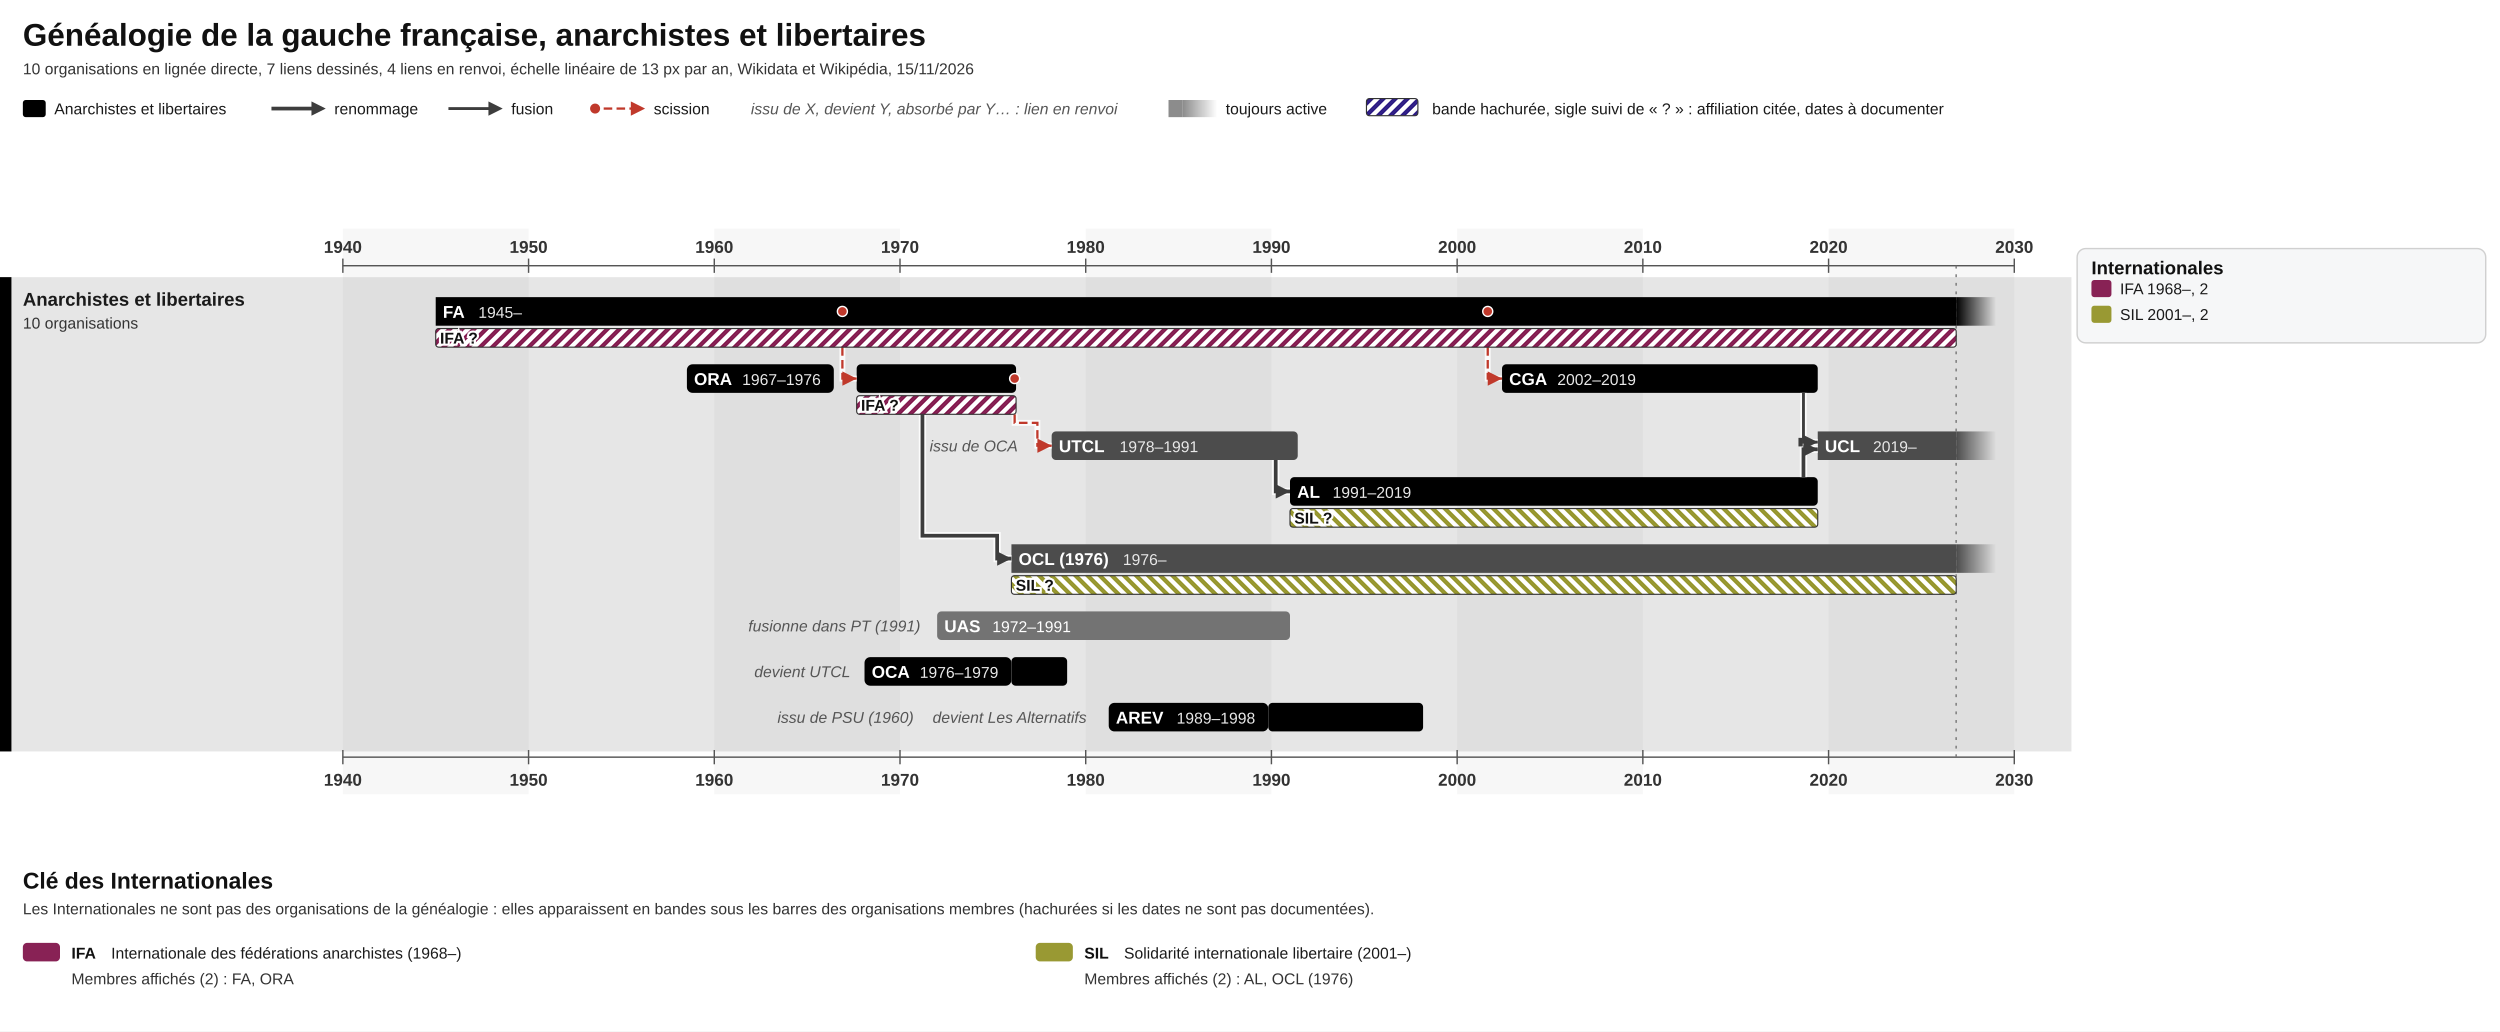
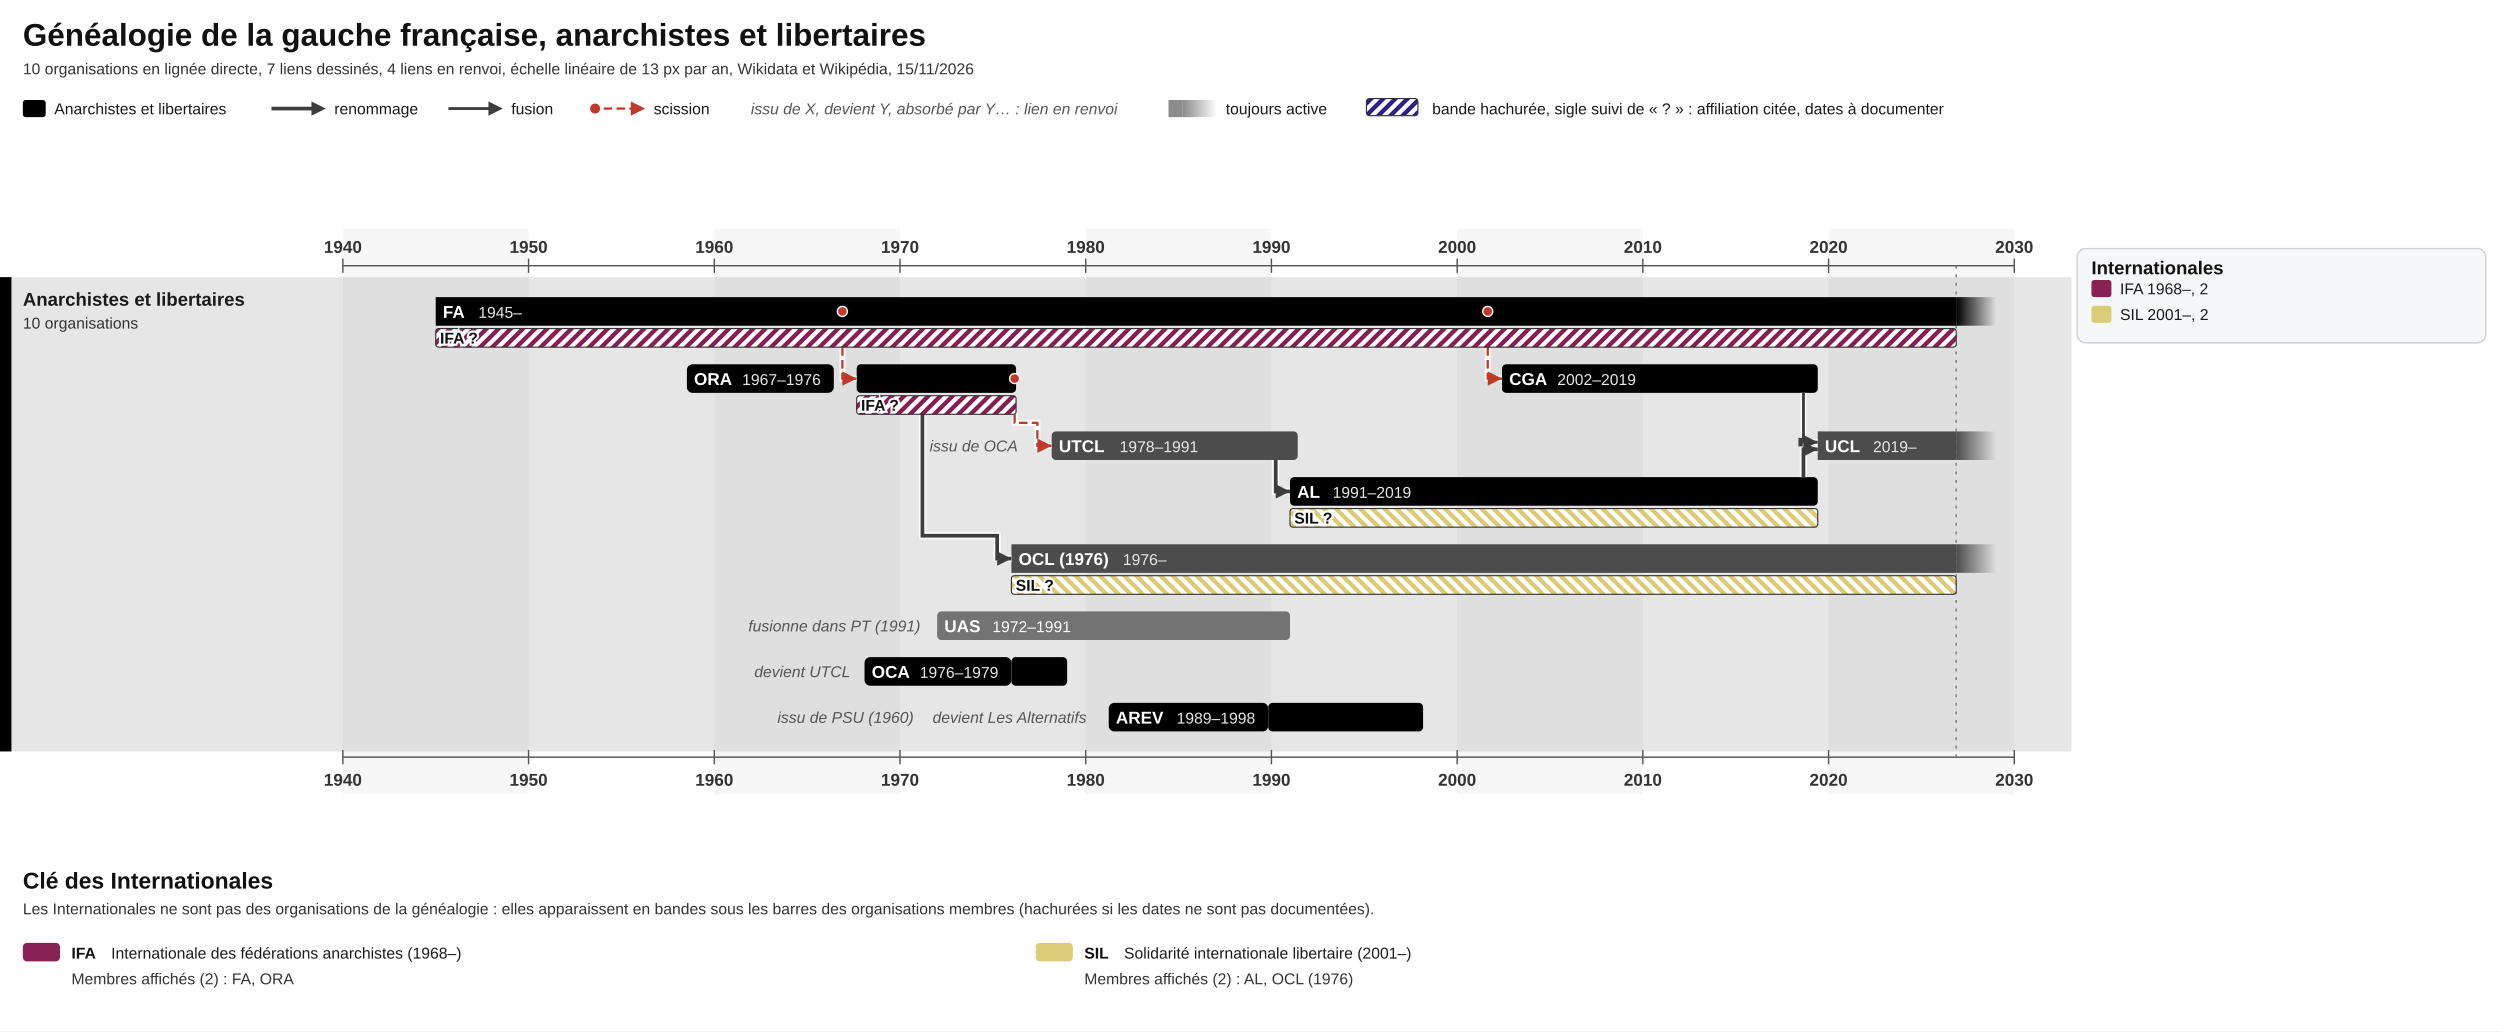
<svg xmlns="http://www.w3.org/2000/svg" id="arbre" width="1750" height="722" viewBox="0 0 1750 722" data-x0="240" data-t0="1940" data-ppa="13.0" data-aujourdhui="2026.8717" data-min-w="6" data-seuil-annees="40" data-seuil-voies="2" data-seuil-rangs="6" data-cassure="" data-cassure-px="44" data-degrade="28" data-n-barres="10" data-vue-famille="oui" font-family="Arial, Helvetica, sans-serif">
  <defs>
+     <linearGradient id="g-8C8C8C">
+       <stop offset="0" stop-color="#8C8C8C" />
+       <stop offset="1" stop-color="#8C8C8C" stop-opacity="0" />
+     </linearGradient>
+     <linearGradient id="g-737373">
+       <stop offset="0" stop-color="#737373" />
+       <stop offset="1" stop-color="#737373" stop-opacity="0" />
+     </linearGradient>
+     <linearGradient id="g-4C4C4C">
+       <stop offset="0" stop-color="#4C4C4C" />
+       <stop offset="1" stop-color="#4C4C4C" stop-opacity="0" />
+     </linearGradient>
    <linearGradient id="g-000000">
      <stop offset="0" stop-color="#000000" />
      <stop offset="1" stop-color="#000000" stop-opacity="0" />
    </linearGradient>
-     <linearGradient id="g-4C4C4C">
-       <stop offset="0" stop-color="#4C4C4C" />
-       <stop offset="1" stop-color="#4C4C4C" stop-opacity="0" />
-     </linearGradient>
-     <linearGradient id="g-737373">
-       <stop offset="0" stop-color="#737373" />
-       <stop offset="1" stop-color="#737373" stop-opacity="0" />
-     </linearGradient>
-     <linearGradient id="g-8C8C8C">
-       <stop offset="0" stop-color="#8C8C8C" />
-       <stop offset="1" stop-color="#8C8C8C" stop-opacity="0" />
-     </linearGradient>
+     <pattern id="h-332288" width="6" height="6" patternUnits="userSpaceOnUse" patternTransform="rotate(45)">
+       <rect width="6" height="6" fill="#FFFFFF" />
+       <rect width="3" height="6" fill="#332288" />
+     </pattern>
    <pattern id="h-882255" width="6" height="6" patternUnits="userSpaceOnUse" patternTransform="rotate(45)">
      <rect width="6" height="6" fill="#FFFFFF" />
      <rect width="3" height="6" fill="#882255" />
    </pattern>
-     <pattern id="h-999933-m" width="6" height="6" patternUnits="userSpaceOnUse" patternTransform="rotate(-45)">
+     <pattern id="h-DDCC77-m" width="6" height="6" patternUnits="userSpaceOnUse" patternTransform="rotate(-45)">
      <rect width="6" height="6" fill="#FFFFFF" />
-       <rect width="3" height="6" fill="#999933" />
-     </pattern>
-     <pattern id="h-332288" width="6" height="6" patternUnits="userSpaceOnUse" patternTransform="rotate(45)">
-       <rect width="6" height="6" fill="#FFFFFF" />
-       <rect width="3" height="6" fill="#332288" />
+       <rect width="3" height="6" fill="#DDCC77" />
    </pattern>
  </defs>
  <rect width="1750" height="722" fill="#FFFFFF" />
  <g class="voie" data-voie="0" data-cle="anarchistes et libertaires">
    <rect class="fond-voie" x="0" y="194.0" width="1450.0" height="332.0" fill="#E6E6E6" />
    <rect class="bord-voie" x="0" y="194.0" width="8" height="332.0" fill="#000000" />
    <text x="16.0" y="214.0" font-size="13" font-family="Arial, Helvetica, sans-serif" font-weight="bold" fill="#1A1A1A" text-anchor="start" class="voie-t">Anarchistes et libertaires</text>
    <text x="16.0" y="230.0" font-size="11" font-family="Arial, Helvetica, sans-serif" fill="#333333" text-anchor="start" class="voie-t">10 organisations</text>
  </g>
  <rect class="bande-decennie" x="240.0" y="160.0" width="130.0" height="396.0" fill="#000000" fill-opacity="0.035" />
  <rect class="bande-decennie" x="500.0" y="160.0" width="130.0" height="396.0" fill="#000000" fill-opacity="0.035" />
  <rect class="bande-decennie" x="760.0" y="160.0" width="130.0" height="396.0" fill="#000000" fill-opacity="0.035" />
  <rect class="bande-decennie" x="1020.0" y="160.0" width="130.0" height="396.0" fill="#000000" fill-opacity="0.035" />
  <rect class="bande-decennie" x="1280.0" y="160.0" width="130.0" height="396.0" fill="#000000" fill-opacity="0.035" />
  <g class="axe-haut">
    <line x1="240.0" x2="1410.0" y1="186.0" y2="186.0" stroke="#555555" />
    <line x1="240.0" x2="240.0" y1="181.0" y2="191.0" stroke="#555555" />
    <text x="240.0" y="177.0" font-size="12" font-family="Arial, Helvetica, sans-serif" font-weight="bold" fill="#333333" text-anchor="middle" class="axe-t">1940</text>
    <line x1="370.0" x2="370.0" y1="181.0" y2="191.0" stroke="#555555" />
    <text x="370.0" y="177.0" font-size="12" font-family="Arial, Helvetica, sans-serif" font-weight="bold" fill="#333333" text-anchor="middle" class="axe-t">1950</text>
    <line x1="500.0" x2="500.0" y1="181.0" y2="191.0" stroke="#555555" />
    <text x="500.0" y="177.0" font-size="12" font-family="Arial, Helvetica, sans-serif" font-weight="bold" fill="#333333" text-anchor="middle" class="axe-t">1960</text>
    <line x1="630.0" x2="630.0" y1="181.0" y2="191.0" stroke="#555555" />
    <text x="630.0" y="177.0" font-size="12" font-family="Arial, Helvetica, sans-serif" font-weight="bold" fill="#333333" text-anchor="middle" class="axe-t">1970</text>
    <line x1="760.0" x2="760.0" y1="181.0" y2="191.0" stroke="#555555" />
    <text x="760.0" y="177.0" font-size="12" font-family="Arial, Helvetica, sans-serif" font-weight="bold" fill="#333333" text-anchor="middle" class="axe-t">1980</text>
    <line x1="890.0" x2="890.0" y1="181.0" y2="191.0" stroke="#555555" />
    <text x="890.0" y="177.0" font-size="12" font-family="Arial, Helvetica, sans-serif" font-weight="bold" fill="#333333" text-anchor="middle" class="axe-t">1990</text>
    <line x1="1020.0" x2="1020.0" y1="181.0" y2="191.0" stroke="#555555" />
    <text x="1020.0" y="177.0" font-size="12" font-family="Arial, Helvetica, sans-serif" font-weight="bold" fill="#333333" text-anchor="middle" class="axe-t">2000</text>
    <line x1="1150.0" x2="1150.0" y1="181.0" y2="191.0" stroke="#555555" />
    <text x="1150.0" y="177.0" font-size="12" font-family="Arial, Helvetica, sans-serif" font-weight="bold" fill="#333333" text-anchor="middle" class="axe-t">2010</text>
    <line x1="1280.0" x2="1280.0" y1="181.0" y2="191.0" stroke="#555555" />
    <text x="1280.0" y="177.0" font-size="12" font-family="Arial, Helvetica, sans-serif" font-weight="bold" fill="#333333" text-anchor="middle" class="axe-t">2020</text>
    <line x1="1410.0" x2="1410.0" y1="181.0" y2="191.0" stroke="#555555" />
    <text x="1410.0" y="177.0" font-size="12" font-family="Arial, Helvetica, sans-serif" font-weight="bold" fill="#333333" text-anchor="middle" class="axe-t">2030</text>
  </g>
  <g class="axe-bas">
    <line x1="240.0" x2="1410.0" y1="530.0" y2="530.0" stroke="#555555" />
    <line x1="240.0" x2="240.0" y1="525.0" y2="535.0" stroke="#555555" />
    <text x="240.0" y="550.0" font-size="12" font-family="Arial, Helvetica, sans-serif" font-weight="bold" fill="#333333" text-anchor="middle" class="axe-t">1940</text>
    <line x1="370.0" x2="370.0" y1="525.0" y2="535.0" stroke="#555555" />
    <text x="370.0" y="550.0" font-size="12" font-family="Arial, Helvetica, sans-serif" font-weight="bold" fill="#333333" text-anchor="middle" class="axe-t">1950</text>
    <line x1="500.0" x2="500.0" y1="525.0" y2="535.0" stroke="#555555" />
    <text x="500.0" y="550.0" font-size="12" font-family="Arial, Helvetica, sans-serif" font-weight="bold" fill="#333333" text-anchor="middle" class="axe-t">1960</text>
    <line x1="630.0" x2="630.0" y1="525.0" y2="535.0" stroke="#555555" />
    <text x="630.0" y="550.0" font-size="12" font-family="Arial, Helvetica, sans-serif" font-weight="bold" fill="#333333" text-anchor="middle" class="axe-t">1970</text>
    <line x1="760.0" x2="760.0" y1="525.0" y2="535.0" stroke="#555555" />
    <text x="760.0" y="550.0" font-size="12" font-family="Arial, Helvetica, sans-serif" font-weight="bold" fill="#333333" text-anchor="middle" class="axe-t">1980</text>
    <line x1="890.0" x2="890.0" y1="525.0" y2="535.0" stroke="#555555" />
    <text x="890.0" y="550.0" font-size="12" font-family="Arial, Helvetica, sans-serif" font-weight="bold" fill="#333333" text-anchor="middle" class="axe-t">1990</text>
    <line x1="1020.0" x2="1020.0" y1="525.0" y2="535.0" stroke="#555555" />
    <text x="1020.0" y="550.0" font-size="12" font-family="Arial, Helvetica, sans-serif" font-weight="bold" fill="#333333" text-anchor="middle" class="axe-t">2000</text>
    <line x1="1150.0" x2="1150.0" y1="525.0" y2="535.0" stroke="#555555" />
    <text x="1150.0" y="550.0" font-size="12" font-family="Arial, Helvetica, sans-serif" font-weight="bold" fill="#333333" text-anchor="middle" class="axe-t">2010</text>
    <line x1="1280.0" x2="1280.0" y1="525.0" y2="535.0" stroke="#555555" />
    <text x="1280.0" y="550.0" font-size="12" font-family="Arial, Helvetica, sans-serif" font-weight="bold" fill="#333333" text-anchor="middle" class="axe-t">2020</text>
    <line x1="1410.0" x2="1410.0" y1="525.0" y2="535.0" stroke="#555555" />
    <text x="1410.0" y="550.0" font-size="12" font-family="Arial, Helvetica, sans-serif" font-weight="bold" fill="#333333" text-anchor="middle" class="axe-t">2030</text>
  </g>
  <line x1="1369.3" x2="1369.3" y1="186.0" y2="530.0" stroke="#777777" stroke-dasharray="2 4" />
  <g class="contenu-voie" data-voie="0">
    <g class="org" data-id="Q3091443" data-intl="Q133795" data-recherche="fa federation anarchiste (francophone)">
      <rect class="barre" data-id="Q3091443" data-debut="1945.0000" data-fin="actif" data-statut="actif_valide" data-majeure="oui" x="305.00" y="208.00" width="1064.33" height="20" rx="0" fill="#000000" />
      <rect class="fin-ouverte" x="1369.33" y="208.00" width="28.00" height="20" fill="url(#g-000000)" />
    </g>
    <g class="org" data-id="Q3356082" data-intl="Q133795" data-recherche="ora organisation revolutionnaire anarchiste">
      <rect class="barre" data-id="Q3356082" data-debut="1967.6667" data-fin="1976.2500" data-statut="fin_connue" data-majeure="" x="599.67" y="255.00" width="111.58" height="20" rx="3" fill="#000000" />
    </g>
    <g class="org" data-id="Q2996657" data-intl="" data-recherche="cga coordination des groupes anarchistes">
      <rect class="barre" data-id="Q2996657" data-debut="2002.4167" data-fin="2019.4167" data-statut="fin_connue" data-majeure="" x="1051.42" y="255.00" width="221.00" height="20" rx="3" fill="#000000" />
    </g>
    <g class="org" data-id="Q3550207" data-intl="" data-recherche="utcl union des travailleurs communistes libertaires">
      <rect class="barre" data-id="Q3550207" data-debut="1978.1667" data-fin="1991.4167" data-statut="fin_connue" data-majeure="" x="736.17" y="302.00" width="172.25" height="20" rx="3" fill="#4C4C4C" />
    </g>
    <g class="org" data-id="Q64524428" data-intl="" data-recherche="ucl union communiste libertaire (francophone)">
      <rect class="barre" data-id="Q64524428" data-debut="2019.4167" data-fin="actif" data-statut="actif_valide" data-majeure="oui" x="1272.42" y="302.00" width="96.92" height="20" rx="0" fill="#4C4C4C" />
      <rect class="fin-ouverte" x="1369.33" y="302.00" width="28.00" height="20" fill="url(#g-4C4C4C)" />
    </g>
    <g class="org" data-id="Q16010672" data-intl="Q649752" data-recherche="al alternative libertaire (france)">
      <rect class="barre" data-id="Q16010672" data-debut="1991.0000" data-fin="2019.4167" data-statut="fin_connue" data-majeure="oui" x="903.00" y="334.00" width="369.42" height="20" rx="3" fill="#000000" />
    </g>
    <g class="org" data-id="Q3355979" data-intl="Q649752" data-recherche="ocl (1976) organisation communiste libertaire">
      <rect class="barre" data-id="Q3355979" data-debut="1976.0000" data-fin="actif" data-statut="actif_valide" data-majeure="oui" x="708.00" y="381.00" width="661.33" height="20" rx="0" fill="#4C4C4C" />
      <rect class="fin-ouverte" x="1369.33" y="381.00" width="28.00" height="20" fill="url(#g-4C4C4C)" />
    </g>
    <g class="org" data-id="Q3550095" data-intl="" data-recherche="uas union des anarcho-syndicalistes">
      <rect class="barre" data-id="Q3550095" data-debut="1972.0000" data-fin="1991.0000" data-statut="fin_deduite" data-majeure="" x="656.00" y="428.00" width="247.00" height="20" rx="3" fill="#737373" />
    </g>
    <g class="org" data-id="Q123248148" data-intl="" data-recherche="oca organisation combat anarchiste">
      <rect class="barre" data-id="Q123248148" data-debut="1976.0000" data-fin="1979.0000" data-statut="fin_connue" data-majeure="" x="708.00" y="460.00" width="39.00" height="20" rx="3" fill="#000000" />
    </g>
    <g class="org" data-id="Q2840414" data-intl="" data-recherche="arev alternative rouge et verte">
      <rect class="barre" data-id="Q2840414" data-debut="1989.8333" data-fin="1998.1667" data-statut="fin_connue" data-majeure="" x="887.83" y="492.00" width="108.33" height="20" rx="3" fill="#000000" />
    </g>
  </g>
  <g class="liens">
    <g class="lien" data-a="Q3091443" data-b="Q3356082" data-rel="scission" data-annees="0.77" data-voies="0" data-rangs="1" data-majeur="" data-va="0" data-vb="0">
      <path class="halo geo" d="M589.67 243.00 L589.67 265.00 L599.67 265.00" data-geo="[[589.67, 243.0, 0], [589.67, 265.0, 0], [599.67, 265.0, 0]]" fill="none" stroke="#FFFFFF" stroke-width="4.1" stroke-opacity="0.85" />
      <path class="trait geo" d="M589.67 243.00 L589.67 265.00 L599.67 265.00" data-geo="[[589.67, 243.0, 0], [589.67, 265.0, 0], [599.67, 265.0, 0]]" fill="none" stroke="#C0392B" stroke-width="1.6" stroke-dasharray="6 3" />
      <polygon class="fleche geo" data-geo="[[599.67, 265.0, 0], [589.67, 260.0, 0], [589.67, 270.0, 0]]" points="599.67,265.00 589.67,260.00 589.67,270.00" fill="#C0392B" />
      <circle class="marque-scission geo-c" cx="589.67" cy="218.00" r="3.5" fill="#C0392B" stroke="#FFFFFF" stroke-width="1" data-voie="0" />
    </g>
    <g class="lien" data-a="Q3356082" data-b="Q3355979" data-rel="renommage" data-annees="4.79" data-voies="0" data-rangs="3" data-majeur="" data-va="0" data-vb="0">
      <path class="halo geo" d="M645.71 290.00 L645.71 375.00 L698.00 375.00 L698.00 391.00 L708.00 391.00" data-geo="[[645.71, 290.0, 0], [645.71, 375.0, 0], [698.0, 375.0, 0], [698.0, 391.0, 0], [708.0, 391.0, 0]]" fill="none" stroke="#FFFFFF" stroke-width="5.1" stroke-opacity="0.85" />
      <path class="trait geo" d="M645.71 290.00 L645.71 375.00 L698.00 375.00 L698.00 391.00 L708.00 391.00" data-geo="[[645.71, 290.0, 0], [645.71, 375.0, 0], [698.0, 375.0, 0], [698.0, 391.0, 0], [708.0, 391.0, 0]]" fill="none" stroke="#3D3D3D" stroke-width="2.6" />
      <polygon class="fleche geo" data-geo="[[708.0, 391.0, 0], [698.0, 386.0, 0], [698.0, 396.0, 0]]" points="708.00,391.00 698.00,386.00 698.00,396.00" fill="#3D3D3D" />
    </g>
    <g class="lien" data-a="Q3356082" data-b="Q3550207" data-rel="scission" data-annees="1.99" data-voies="0" data-rangs="1" data-majeur="" data-va="0" data-vb="0">
      <path class="halo geo" d="M710.25 290.00 L710.25 296.00 L726.17 296.00 L726.17 312.00 L736.17 312.00" data-geo="[[710.25, 290.0, 0], [710.25, 296.0, 0], [726.17, 296.0, 0], [726.17, 312.0, 0], [736.17, 312.0, 0]]" fill="none" stroke="#FFFFFF" stroke-width="4.1" stroke-opacity="0.85" />
      <path class="trait geo" d="M710.25 290.00 L710.25 296.00 L726.17 296.00 L726.17 312.00 L736.17 312.00" data-geo="[[710.25, 290.0, 0], [710.25, 296.0, 0], [726.17, 296.0, 0], [726.17, 312.0, 0], [736.17, 312.0, 0]]" fill="none" stroke="#C0392B" stroke-width="1.6" stroke-dasharray="6 3" />
      <polygon class="fleche geo" data-geo="[[736.17, 312.0, 0], [726.17, 307.0, 0], [726.17, 317.0, 0]]" points="736.17,312.00 726.17,307.00 726.17,317.00" fill="#C0392B" />
      <circle class="marque-scission geo-c" cx="710.25" cy="265.00" r="3.5" fill="#C0392B" stroke="#FFFFFF" stroke-width="1" data-voie="0" />
    </g>
    <g class="lien" data-a="Q3550207" data-b="Q16010672" data-rel="renommage" data-annees="0.77" data-voies="0" data-rangs="1" data-majeur="" data-va="0" data-vb="0">
      <path class="halo geo" d="M893.00 322.00 L893.00 344.00 L903.00 344.00" data-geo="[[893.0, 322.0, 0], [893.0, 344.0, 0], [903.0, 344.0, 0]]" fill="none" stroke="#FFFFFF" stroke-width="5.1" stroke-opacity="0.85" />
      <path class="trait geo" d="M893.00 322.00 L893.00 344.00 L903.00 344.00" data-geo="[[893.0, 322.0, 0], [893.0, 344.0, 0], [903.0, 344.0, 0]]" fill="none" stroke="#3D3D3D" stroke-width="2.6" />
      <polygon class="fleche geo" data-geo="[[903.0, 344.0, 0], [893.0, 339.0, 0], [893.0, 349.0, 0]]" points="903.00,344.00 893.00,339.00 893.00,349.00" fill="#3D3D3D" />
    </g>
    <g class="lien" data-a="Q3091443" data-b="Q2996657" data-rel="scission" data-annees="0.77" data-voies="0" data-rangs="1" data-majeur="" data-va="0" data-vb="0">
      <path class="halo geo" d="M1041.42 243.00 L1041.42 265.00 L1051.42 265.00" data-geo="[[1041.42, 243.0, 0], [1041.42, 265.0, 0], [1051.42, 265.0, 0]]" fill="none" stroke="#FFFFFF" stroke-width="4.1" stroke-opacity="0.85" />
      <path class="trait geo" d="M1041.42 243.00 L1041.42 265.00 L1051.42 265.00" data-geo="[[1041.42, 243.0, 0], [1041.42, 265.0, 0], [1051.42, 265.0, 0]]" fill="none" stroke="#C0392B" stroke-width="1.6" stroke-dasharray="6 3" />
      <polygon class="fleche geo" data-geo="[[1051.42, 265.0, 0], [1041.42, 260.0, 0], [1041.42, 270.0, 0]]" points="1051.42,265.00 1041.42,260.00 1041.42,270.00" fill="#C0392B" />
      <circle class="marque-scission geo-c" cx="1041.42" cy="218.00" r="3.5" fill="#C0392B" stroke="#FFFFFF" stroke-width="1" data-voie="0" />
    </g>
    <g class="lien" data-a="Q16010672" data-b="Q64524428" data-rel="renommage" data-annees="0.77" data-voies="0" data-rangs="1" data-majeur="" data-va="0" data-vb="0">
      <path class="halo geo" d="M1262.42 334.00 L1262.42 314.50 L1272.42 314.50" data-geo="[[1262.42, 334.0, 0], [1262.42, 314.5, 0], [1272.42, 314.5, 0]]" fill="none" stroke="#FFFFFF" stroke-width="5.1" stroke-opacity="0.85" />
      <path class="trait geo" d="M1262.42 334.00 L1262.42 314.50 L1272.42 314.50" data-geo="[[1262.42, 334.0, 0], [1262.42, 314.5, 0], [1272.42, 314.5, 0]]" fill="none" stroke="#3D3D3D" stroke-width="2.6" />
      <polygon class="fleche geo" data-geo="[[1272.42, 314.5, 0], [1262.42, 309.5, 0], [1262.42, 319.5, 0]]" points="1272.42,314.50 1262.42,309.50 1262.42,319.50" fill="#3D3D3D" />
    </g>
    <g class="lien" data-a="Q2996657" data-b="Q64524428" data-rel="fusion" data-annees="0.77" data-voies="0" data-rangs="1" data-majeur="" data-va="0" data-vb="0">
      <path class="halo geo" d="M1262.42 275.00 L1262.42 309.50 L1272.42 309.50" data-geo="[[1262.42, 275.0, 0], [1262.42, 309.5, 0], [1272.42, 309.5, 0]]" fill="none" stroke="#FFFFFF" stroke-width="4.5" stroke-opacity="0.85" />
      <path class="trait geo" d="M1262.42 275.00 L1262.42 309.50 L1272.42 309.50" data-geo="[[1262.42, 275.0, 0], [1262.42, 309.5, 0], [1272.42, 309.5, 0]]" fill="none" stroke="#3D3D3D" stroke-width="2.0" />
      <polygon class="fleche geo" data-geo="[[1272.42, 309.5, 0], [1262.42, 304.5, 0], [1262.42, 314.5, 0]]" points="1272.42,309.50 1262.42,304.50 1262.42,314.50" fill="#3D3D3D" />
    </g>
    <g class="marque-fusion" data-b="Q64524428">
      <path class="geo" data-geo="[[1260.42, 306.5, 0], [1260.42, 312.5, 0]]" d="M1260.42 306.50 L1260.42 312.50" stroke="#3D3D3D" stroke-width="3" />
    </g>
  </g>
  <g class="contenu-voie" data-voie="0">
    <g class="org org-haut" data-id="Q3091443" data-intl="Q133795" data-recherche="fa federation anarchiste (francophone)">
      <g class="bande" data-intl="Q133795" data-parti="Q3091443" data-certitude="a_documenter">
        <rect class="bande-r" x="305.00" y="230.00" width="1064.33" height="13" rx="2" fill="url(#h-882255)" stroke="#333333" stroke-width="0.8" data-bbox="305.00,230.00,1064.33,13" />
        <text x="308.0" y="240.5" font-size="11" font-family="Arial, Helvetica, sans-serif" font-weight="bold" fill="#111111" text-anchor="start" class="bande-t" data-bbox="308.00,231.00,31.92,12" stroke="#FFFFFF" stroke-width="3" paint-order="stroke">IFA ?</text>
      </g>
      <rect class="tag" data-id="Q3091443" data-dedans="oui" x="305.00" y="208.00" width="1064.33" height="20" fill="none" data-bbox="305.00,208.00,1064.33,20" />
      <text x="310.0" y="222.5" font-size="12" font-family="Arial, Helvetica, sans-serif" font-weight="bold" fill="#FFFFFF" text-anchor="start" class="tag-t" data-org="Q3091443" data-bbox="310.00,211.50,19.76,13">FA</text>
      <text x="334.8" y="222.5" font-size="11" font-family="Arial, Helvetica, sans-serif" fill="#E8E8E8" text-anchor="start" class="tag-t" data-org="Q3091443" data-bbox="334.76,212.50,33.68,12">1945–</text>
    </g>
    <g class="org org-haut" data-id="Q3356082" data-intl="Q133795" data-recherche="ora organisation revolutionnaire anarchiste">
      <g class="bande" data-intl="Q133795" data-parti="Q3356082" data-certitude="a_documenter">
        <rect class="bande-r" x="599.67" y="277.00" width="111.58" height="13" rx="2" fill="url(#h-882255)" stroke="#333333" stroke-width="0.8" data-bbox="599.67,277.00,111.58,13" />
        <text x="602.7" y="287.5" font-size="11" font-family="Arial, Helvetica, sans-serif" font-weight="bold" fill="#111111" text-anchor="start" class="bande-t" data-bbox="602.67,278.00,31.92,12" stroke="#FFFFFF" stroke-width="3" paint-order="stroke">IFA ?</text>
      </g>
      <rect class="tag-fond" x="480.83" y="255.00" width="102.84" height="20" rx="4" fill="#000000" />
      <rect class="tag" data-id="Q3356082" data-dedans="" x="480.83" y="255.00" width="102.84" height="20" fill="none" data-bbox="480.83,255.00,102.84,20" />
      <text x="485.8" y="269.5" font-size="12" font-family="Arial, Helvetica, sans-serif" font-weight="bold" fill="#FFFFFF" text-anchor="start" class="tag-t" data-org="Q3356082" data-bbox="485.83,258.50,28.64,13">ORA</text>
      <text x="519.5" y="269.5" font-size="11" font-family="Arial, Helvetica, sans-serif" fill="#E8E8E8" text-anchor="start" class="tag-t" data-org="Q3356082" data-bbox="519.47,259.50,59.20,12">1967–1976</text>
    </g>
    <g class="org org-haut" data-id="Q2996657" data-intl="" data-recherche="cga coordination des groupes anarchistes">
      <rect class="tag" data-id="Q2996657" data-dedans="oui" x="1051.42" y="255.00" width="221.00" height="20" fill="none" data-bbox="1051.42,255.00,221.00,20" />
      <text x="1056.4" y="269.5" font-size="12" font-family="Arial, Helvetica, sans-serif" font-weight="bold" fill="#FFFFFF" text-anchor="start" class="tag-t" data-org="Q2996657" data-bbox="1056.42,258.50,28.64,13">CGA</text>
      <text x="1090.1" y="269.5" font-size="11" font-family="Arial, Helvetica, sans-serif" fill="#E8E8E8" text-anchor="start" class="tag-t" data-org="Q2996657" data-bbox="1090.06,259.50,59.20,12">2002–2019</text>
    </g>
    <g class="org org-haut" data-id="Q3550207" data-intl="" data-recherche="utcl union des travailleurs communistes libertaires">
      <rect class="tag" data-id="Q3550207" data-dedans="oui" x="736.17" y="302.00" width="172.25" height="20" fill="none" data-bbox="736.17,302.00,172.25,20" />
      <text x="741.2" y="316.5" font-size="12" font-family="Arial, Helvetica, sans-serif" font-weight="bold" fill="#FFFFFF" text-anchor="start" class="tag-t" data-org="Q3550207" data-bbox="741.17,305.50,37.52,13">UTCL</text>
      <text x="783.7" y="316.5" font-size="11" font-family="Arial, Helvetica, sans-serif" fill="#E8E8E8" text-anchor="start" class="tag-t" data-org="Q3550207" data-bbox="783.69,306.50,59.20,12">1978–1991</text>
      <text x="650.7" y="316.0" font-size="11" font-family="Arial, Helvetica, sans-serif" font-style="italic" fill="#555555" class="renvoi" data-org="Q3550207" data-a="Q123248148" data-b="Q3550207" data-bbox="650.71,305.00,66.46,13">issu de OCA</text>
    </g>
    <g class="org org-haut" data-id="Q64524428" data-intl="" data-recherche="ucl union communiste libertaire (francophone)">
      <rect class="tag" data-id="Q64524428" data-dedans="oui" x="1272.42" y="302.00" width="96.92" height="20" fill="none" data-bbox="1272.42,302.00,96.92,20" />
      <text x="1277.4" y="316.5" font-size="12" font-family="Arial, Helvetica, sans-serif" font-weight="bold" fill="#FFFFFF" text-anchor="start" class="tag-t" data-org="Q64524428" data-bbox="1277.42,305.50,28.64,13">UCL</text>
      <text x="1311.1" y="316.5" font-size="11" font-family="Arial, Helvetica, sans-serif" fill="#E8E8E8" text-anchor="start" class="tag-t" data-org="Q64524428" data-bbox="1311.06,306.50,33.68,12">2019–</text>
    </g>
    <g class="org org-haut" data-id="Q16010672" data-intl="Q649752" data-recherche="al alternative libertaire (france)">
      <g class="bande" data-intl="Q649752" data-parti="Q16010672" data-certitude="a_documenter">
-         <rect class="bande-r" x="903.00" y="356.00" width="369.42" height="13" rx="2" fill="url(#h-999933-m)" stroke="#333333" stroke-width="0.8" data-bbox="903.00,356.00,369.42,13" />
+         <rect class="bande-r" x="903.00" y="356.00" width="369.42" height="13" rx="2" fill="url(#h-DDCC77-m)" stroke="#333333" stroke-width="0.8" data-bbox="903.00,356.00,369.42,13" />
        <text x="906.0" y="366.5" font-size="11" font-family="Arial, Helvetica, sans-serif" font-weight="bold" fill="#111111" text-anchor="start" class="bande-t" data-bbox="906.00,357.00,31.92,12" stroke="#FFFFFF" stroke-width="3" paint-order="stroke">SIL ?</text>
      </g>
      <rect class="tag" data-id="Q16010672" data-dedans="oui" x="903.00" y="334.00" width="369.42" height="20" fill="none" data-bbox="903.00,334.00,369.42,20" />
      <text x="908.0" y="348.5" font-size="12" font-family="Arial, Helvetica, sans-serif" font-weight="bold" fill="#FFFFFF" text-anchor="start" class="tag-t" data-org="Q16010672" data-bbox="908.00,337.50,19.76,13">AL</text>
      <text x="932.8" y="348.5" font-size="11" font-family="Arial, Helvetica, sans-serif" fill="#E8E8E8" text-anchor="start" class="tag-t" data-org="Q16010672" data-bbox="932.76,338.50,59.20,12">1991–2019</text>
    </g>
    <g class="org org-haut" data-id="Q3355979" data-intl="Q649752" data-recherche="ocl (1976) organisation communiste libertaire">
      <g class="bande" data-intl="Q649752" data-parti="Q3355979" data-certitude="a_documenter">
-         <rect class="bande-r" x="708.00" y="403.00" width="661.33" height="13" rx="2" fill="url(#h-999933-m)" stroke="#333333" stroke-width="0.8" data-bbox="708.00,403.00,661.33,13" />
+         <rect class="bande-r" x="708.00" y="403.00" width="661.33" height="13" rx="2" fill="url(#h-DDCC77-m)" stroke="#333333" stroke-width="0.8" data-bbox="708.00,403.00,661.33,13" />
        <text x="711.0" y="413.5" font-size="11" font-family="Arial, Helvetica, sans-serif" font-weight="bold" fill="#111111" text-anchor="start" class="bande-t" data-bbox="711.00,404.00,31.92,12" stroke="#FFFFFF" stroke-width="3" paint-order="stroke">SIL ?</text>
      </g>
      <rect class="tag" data-id="Q3355979" data-dedans="oui" x="708.00" y="381.00" width="661.33" height="20" fill="none" data-bbox="708.00,381.00,661.33,20" />
      <text x="713.0" y="395.5" font-size="12" font-family="Arial, Helvetica, sans-serif" font-weight="bold" fill="#FFFFFF" text-anchor="start" class="tag-t" data-org="Q3355979" data-bbox="713.00,384.50,68.00,13">OCL (1976)</text>
      <text x="786.0" y="395.5" font-size="11" font-family="Arial, Helvetica, sans-serif" fill="#E8E8E8" text-anchor="start" class="tag-t" data-org="Q3355979" data-bbox="786.00,385.50,33.68,12">1976–</text>
    </g>
    <g class="org org-haut" data-id="Q3550095" data-intl="" data-recherche="uas union des anarcho-syndicalistes">
      <rect class="tag" data-id="Q3550095" data-dedans="oui" x="656.00" y="428.00" width="247.00" height="20" fill="none" data-bbox="656.00,428.00,247.00,20" />
      <text x="661.0" y="442.5" font-size="12" font-family="Arial, Helvetica, sans-serif" font-weight="bold" fill="#FFFFFF" text-anchor="start" class="tag-t" data-org="Q3550095" data-bbox="661.00,431.50,28.64,13">UAS</text>
      <text x="694.6" y="442.5" font-size="11" font-family="Arial, Helvetica, sans-serif" fill="#FFFFFF" text-anchor="start" class="tag-t" data-org="Q3550095" data-bbox="694.64,432.50,59.20,12">1972–1991</text>
      <text x="523.8" y="442.0" font-size="11" font-family="Arial, Helvetica, sans-serif" font-style="italic" fill="#555555" class="renvoi" data-org="Q3550095" data-a="Q3550095" data-b="Q628594" data-bbox="523.84,431.00,129.16,13">fusionne dans PT (1991)</text>
    </g>
    <g class="org org-haut" data-id="Q123248148" data-intl="" data-recherche="oca organisation combat anarchiste">
      <rect class="tag-fond" x="605.16" y="460.00" width="102.84" height="20" rx="4" fill="#000000" />
      <rect class="tag" data-id="Q123248148" data-dedans="" x="605.16" y="460.00" width="102.84" height="20" fill="none" data-bbox="605.16,460.00,102.84,20" />
      <text x="610.2" y="474.5" font-size="12" font-family="Arial, Helvetica, sans-serif" font-weight="bold" fill="#FFFFFF" text-anchor="start" class="tag-t" data-org="Q123248148" data-bbox="610.16,463.50,28.64,13">OCA</text>
      <text x="643.8" y="474.5" font-size="11" font-family="Arial, Helvetica, sans-serif" fill="#E8E8E8" text-anchor="start" class="tag-t" data-org="Q123248148" data-bbox="643.80,464.50,59.20,12">1976–1979</text>
      <text x="528.0" y="474.0" font-size="11" font-family="Arial, Helvetica, sans-serif" font-style="italic" fill="#555555" class="renvoi" data-org="Q123248148" data-a="Q123248148" data-b="Q3550207" data-bbox="528.00,463.00,74.16,13">devient UTCL</text>
    </g>
    <g class="org org-haut" data-id="Q2840414" data-intl="" data-recherche="arev alternative rouge et verte">
      <rect class="tag-fond" x="776.11" y="492.00" width="111.72" height="20" rx="4" fill="#000000" />
      <rect class="tag" data-id="Q2840414" data-dedans="" x="776.11" y="492.00" width="111.72" height="20" fill="none" data-bbox="776.11,492.00,111.72,20" />
      <text x="781.1" y="506.5" font-size="12" font-family="Arial, Helvetica, sans-serif" font-weight="bold" fill="#FFFFFF" text-anchor="start" class="tag-t" data-org="Q2840414" data-bbox="781.11,495.50,37.52,13">AREV</text>
      <text x="823.6" y="506.5" font-size="11" font-family="Arial, Helvetica, sans-serif" fill="#E8E8E8" text-anchor="start" class="tag-t" data-org="Q2840414" data-bbox="823.63,496.50,59.20,12">1989–1998</text>
      <text x="544.2" y="506.0" font-size="11" font-family="Arial, Helvetica, sans-serif" font-style="italic" fill="#555555" class="renvoi" data-org="Q2840414" data-a="Q862828" data-b="Q2840414" data-bbox="544.21,495.00,102.54,13">issu de PSU (1960)</text>
      <text x="652.8" y="506.0" font-size="11" font-family="Arial, Helvetica, sans-serif" font-style="italic" fill="#555555" class="renvoi" data-org="Q2840414" data-a="Q2840414" data-b="Q3230452" data-bbox="652.75,495.00,120.36,13">devient Les Alternatifs</text>
    </g>
  </g>
  <g class="cle-compacte">
    <rect x="1454.0" y="174" width="286" height="66" rx="6" fill="#F6F7F8" stroke="#D0D0D0" />
    <text x="1464.0" y="192.0" font-size="13" font-family="Arial, Helvetica, sans-serif" font-weight="bold" fill="#111111" text-anchor="start" class="cle-t">Internationales</text>
    <rect x="1464.0" y="196" width="14" height="12" rx="2" fill="#882255" />
    <text x="1484.0" y="206.0" font-size="11" font-family="Arial, Helvetica, sans-serif" fill="#1A1A1A" text-anchor="start" class="cle-t">IFA  1968–, 2</text>
-     <rect x="1464.0" y="214" width="14" height="12" rx="2" fill="#999933" />
+     <rect x="1464.0" y="214" width="14" height="12" rx="2" fill="#DDCC77" />
    <text x="1484.0" y="224.0" font-size="11" font-family="Arial, Helvetica, sans-serif" fill="#1A1A1A" text-anchor="start" class="cle-t">SIL  2001–, 2</text>
  </g>
  <g class="legende">
    <text x="16.0" y="32.0" font-size="22" font-family="Arial, Helvetica, sans-serif" font-weight="bold" fill="#111111" text-anchor="start" class="legende-t">Généalogie de la gauche française, anarchistes et libertaires</text>
    <text x="16.0" y="52.0" font-size="11" font-family="Arial, Helvetica, sans-serif" fill="#333333" text-anchor="start" class="legende-t">10 organisations en lignée directe, 7 liens dessinés, 4 liens en renvoi, échelle linéaire de 13 px par an, Wikidata et Wikipédia, 15/11/2026</text>
    <rect x="16" y="70" width="16" height="12" rx="2" fill="#000000" />
    <text x="38.0" y="80.0" font-size="11" font-family="Arial, Helvetica, sans-serif" fill="#1A1A1A" text-anchor="start" class="legende-t">Anarchistes et libertaires</text>
    <path d="M190.02 76 H220.02" stroke="#3D3D3D" stroke-width="2.6" fill="none" />
    <polygon points="228.02,76 218.02,71 218.02,81" fill="#3D3D3D" />
    <text x="234.0" y="80.0" font-size="11" font-family="Arial, Helvetica, sans-serif" fill="#1A1A1A" text-anchor="start" class="legende-t">renommage</text>
    <path d="M313.9 76 H343.9" stroke="#3D3D3D" stroke-width="2.0" fill="none" />
    <polygon points="351.9,76 341.9,71 341.9,81" fill="#3D3D3D" />
    <text x="357.9" y="80.0" font-size="11" font-family="Arial, Helvetica, sans-serif" fill="#1A1A1A" text-anchor="start" class="legende-t">fusion</text>
    <path d="M413.58 76 H443.58" stroke="#C0392B" stroke-width="1.6" stroke-dasharray="6 3" fill="none" />
    <polygon points="451.58,76 441.58,71 441.58,81" fill="#C0392B" />
    <circle cx="416.58" cy="76" r="3.5" fill="#C0392B" />
    <text x="457.6" y="80.0" font-size="11" font-family="Arial, Helvetica, sans-serif" fill="#1A1A1A" text-anchor="start" class="legende-t">scission</text>
    <text x="525.6" y="80.0" font-size="11" font-family="Arial, Helvetica, sans-serif" font-style="italic" fill="#555555" text-anchor="start" class="legende-t">issu de X, devient Y, absorbé par Y… : lien en renvoi</text>
    <rect x="817.96" y="70" width="10" height="12" fill="#8C8C8C" />
    <rect x="827.96" y="70" width="24" height="12" fill="url(#g-8C8C8C)" />
    <text x="858.0" y="80.0" font-size="11" font-family="Arial, Helvetica, sans-serif" fill="#1A1A1A" text-anchor="start" class="legende-t">toujours active</text>
    <rect x="956.52" y="69" width="36" height="12" rx="2" fill="url(#h-332288)" stroke="#333333" stroke-width="0.8" />
    <text x="1002.5" y="80.0" font-size="11" font-family="Arial, Helvetica, sans-serif" fill="#1A1A1A" text-anchor="start" class="legende-t">bande hachurée, sigle suivi de « ? » : affiliation citée, dates à documenter</text>
  </g>
  <g class="cle-internationales" transform="translate(0,592)">
    <text x="16.0" y="30.0" font-size="16" font-family="Arial, Helvetica, sans-serif" font-weight="bold" fill="#111111" text-anchor="start" class="cle-t">Clé des Internationales</text>
    <text x="16.0" y="48.0" font-size="11" font-family="Arial, Helvetica, sans-serif" fill="#333333" text-anchor="start" class="cle-t">Les Internationales ne sont pas des organisations de la généalogie : elles apparaissent en bandes sous les barres des organisations membres (hachurées si les dates ne sont pas documentées).</text>
    <g class="entree-cle" data-intl="Q133795">
      <rect x="16" y="68" width="26" height="13" rx="3" fill="#882255" />
      <text x="50.0" y="79.0" font-size="11" font-family="Arial, Helvetica, sans-serif" font-weight="bold" fill="#111111" text-anchor="start" class="cle-t">IFA</text>
      <text x="77.8" y="79.0" font-size="11" font-family="Arial, Helvetica, sans-serif" fill="#1A1A1A" text-anchor="start" class="cle-t">Internationale des fédérations anarchistes (1968–)</text>
      <text x="50.0" y="97.0" font-size="11" font-family="Arial, Helvetica, sans-serif" fill="#333333" text-anchor="start" class="cle-t">Membres affichés (2) : FA, ORA</text>
    </g>
    <g class="entree-cle" data-intl="Q649752">
-       <rect x="725" y="68" width="26" height="13" rx="3" fill="#999933" />
+       <rect x="725" y="68" width="26" height="13" rx="3" fill="#DDCC77" />
      <text x="759.0" y="79.0" font-size="11" font-family="Arial, Helvetica, sans-serif" font-weight="bold" fill="#111111" text-anchor="start" class="cle-t">SIL</text>
      <text x="786.8" y="79.0" font-size="11" font-family="Arial, Helvetica, sans-serif" fill="#1A1A1A" text-anchor="start" class="cle-t">Solidarité internationale libertaire (2001–)</text>
      <text x="759.0" y="97.0" font-size="11" font-family="Arial, Helvetica, sans-serif" fill="#333333" text-anchor="start" class="cle-t">Membres affichés (2) : AL, OCL (1976)</text>
    </g>
  </g>
</svg>
